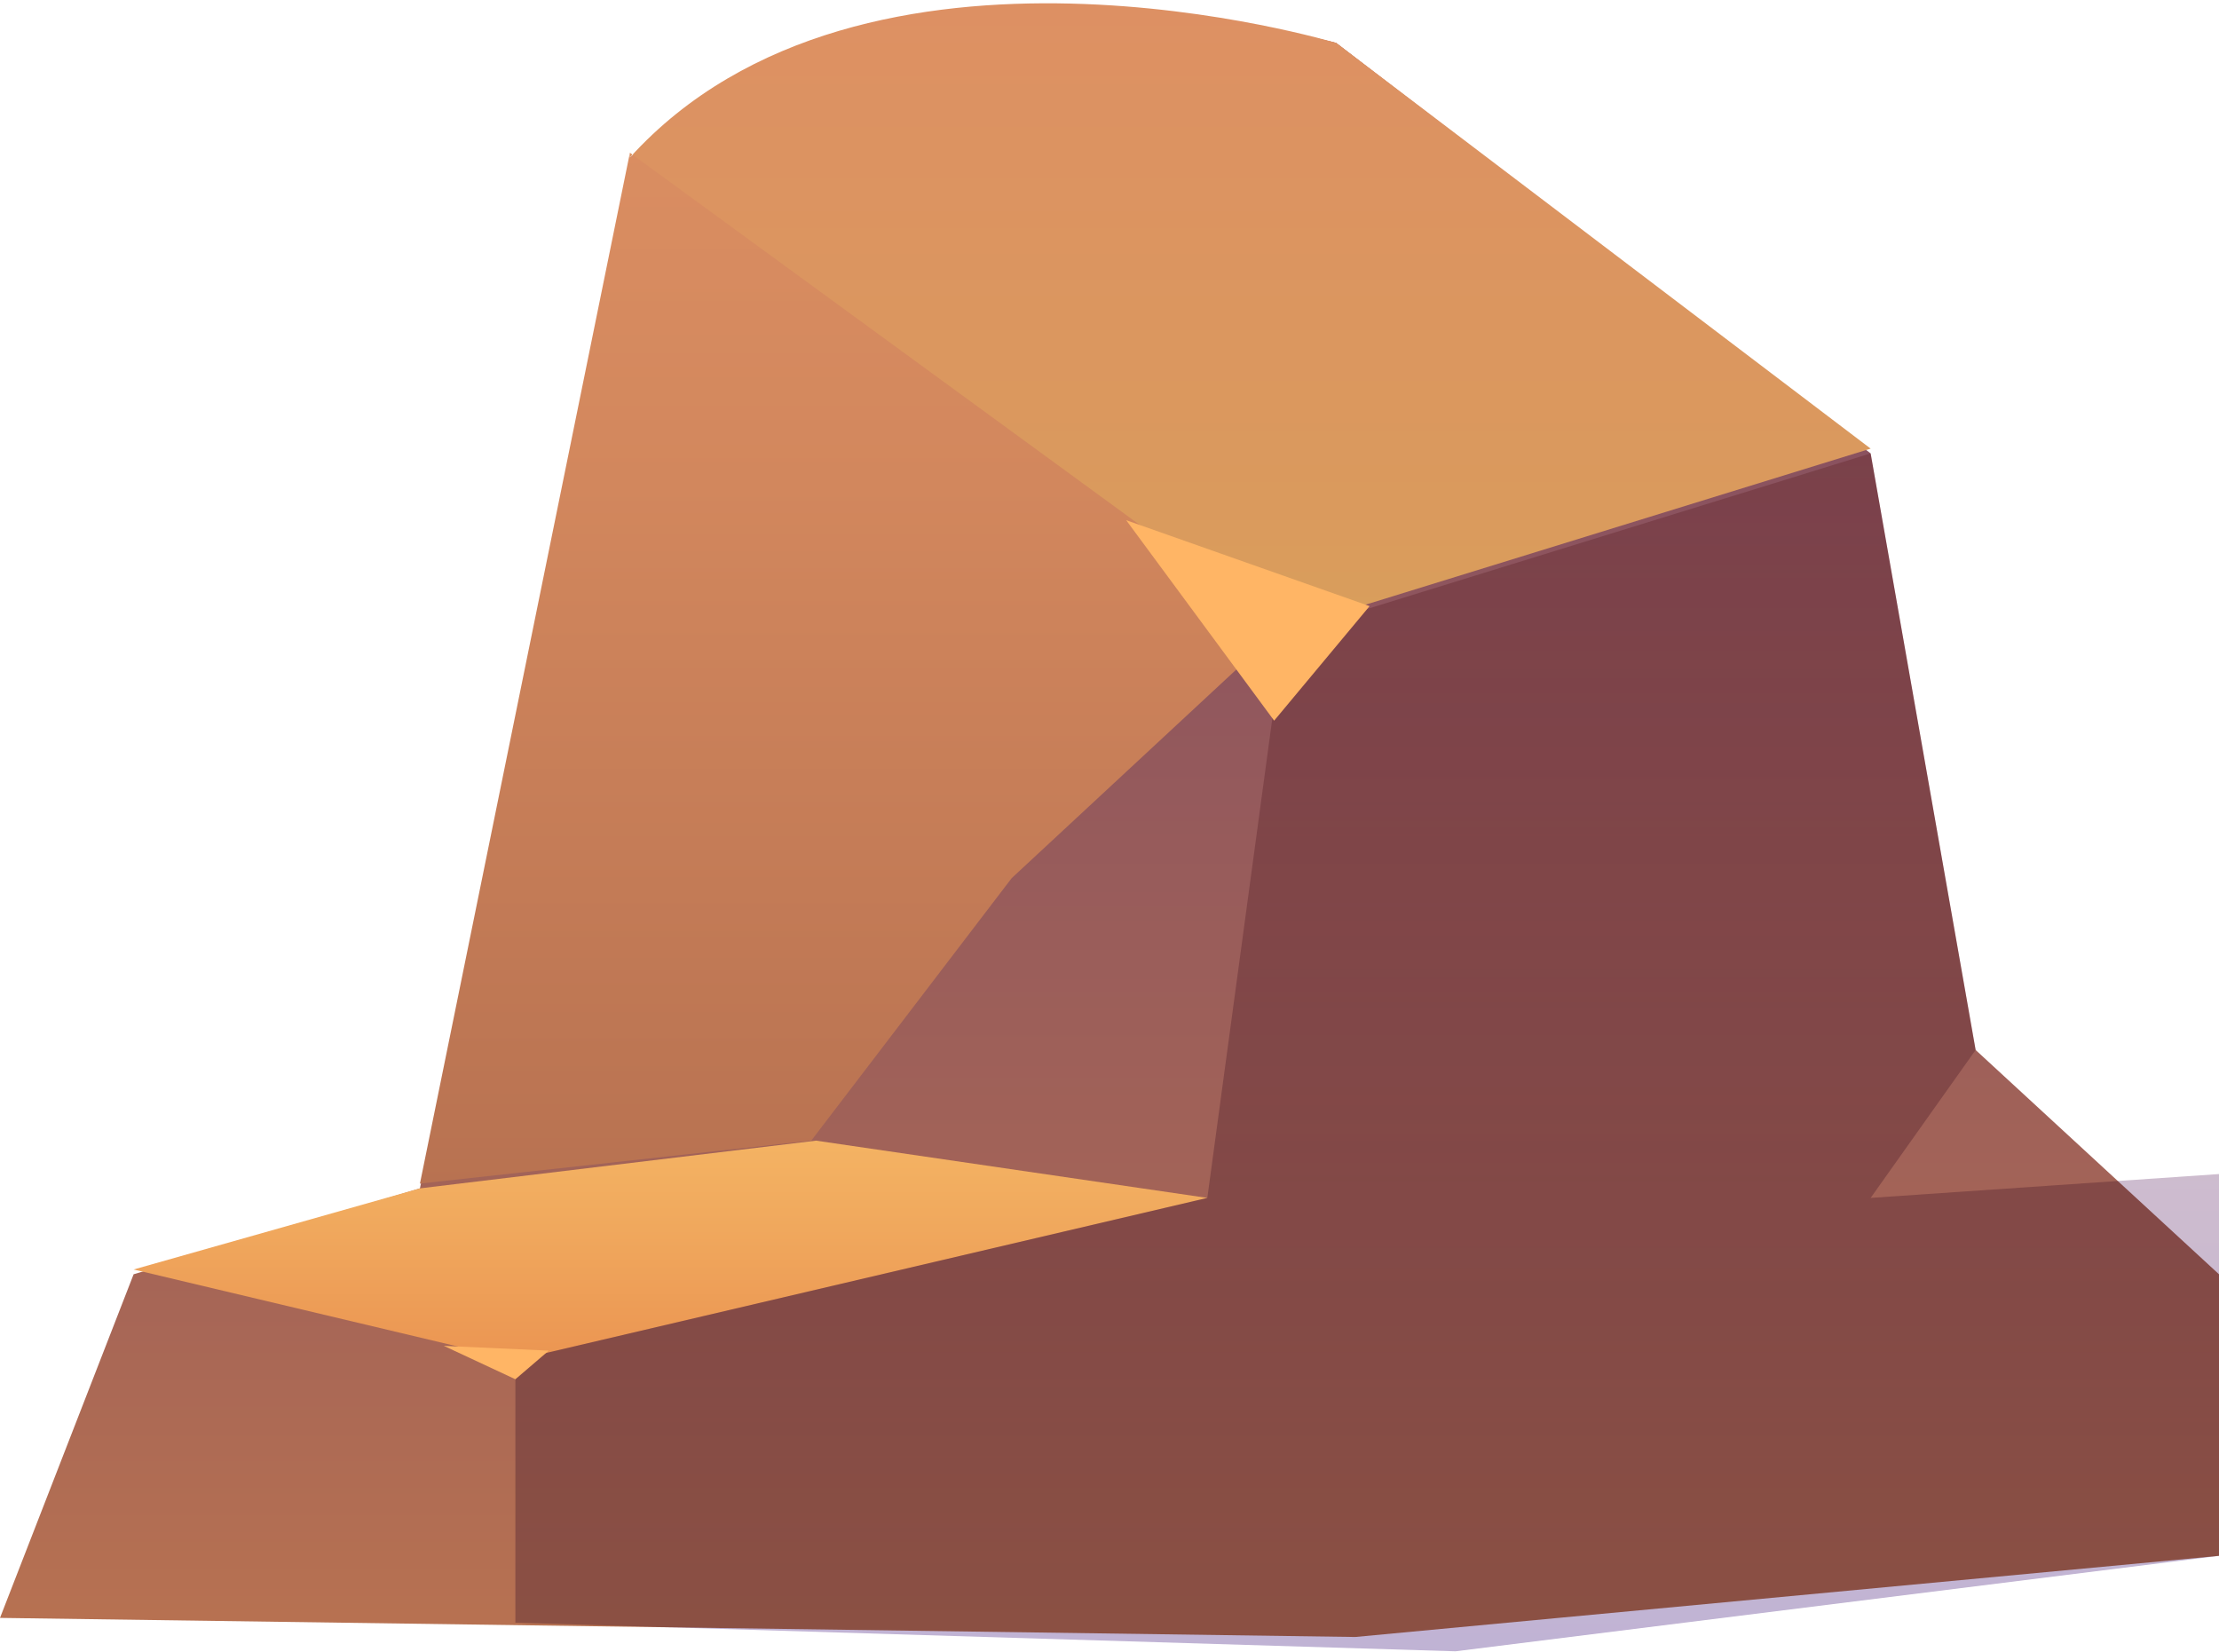
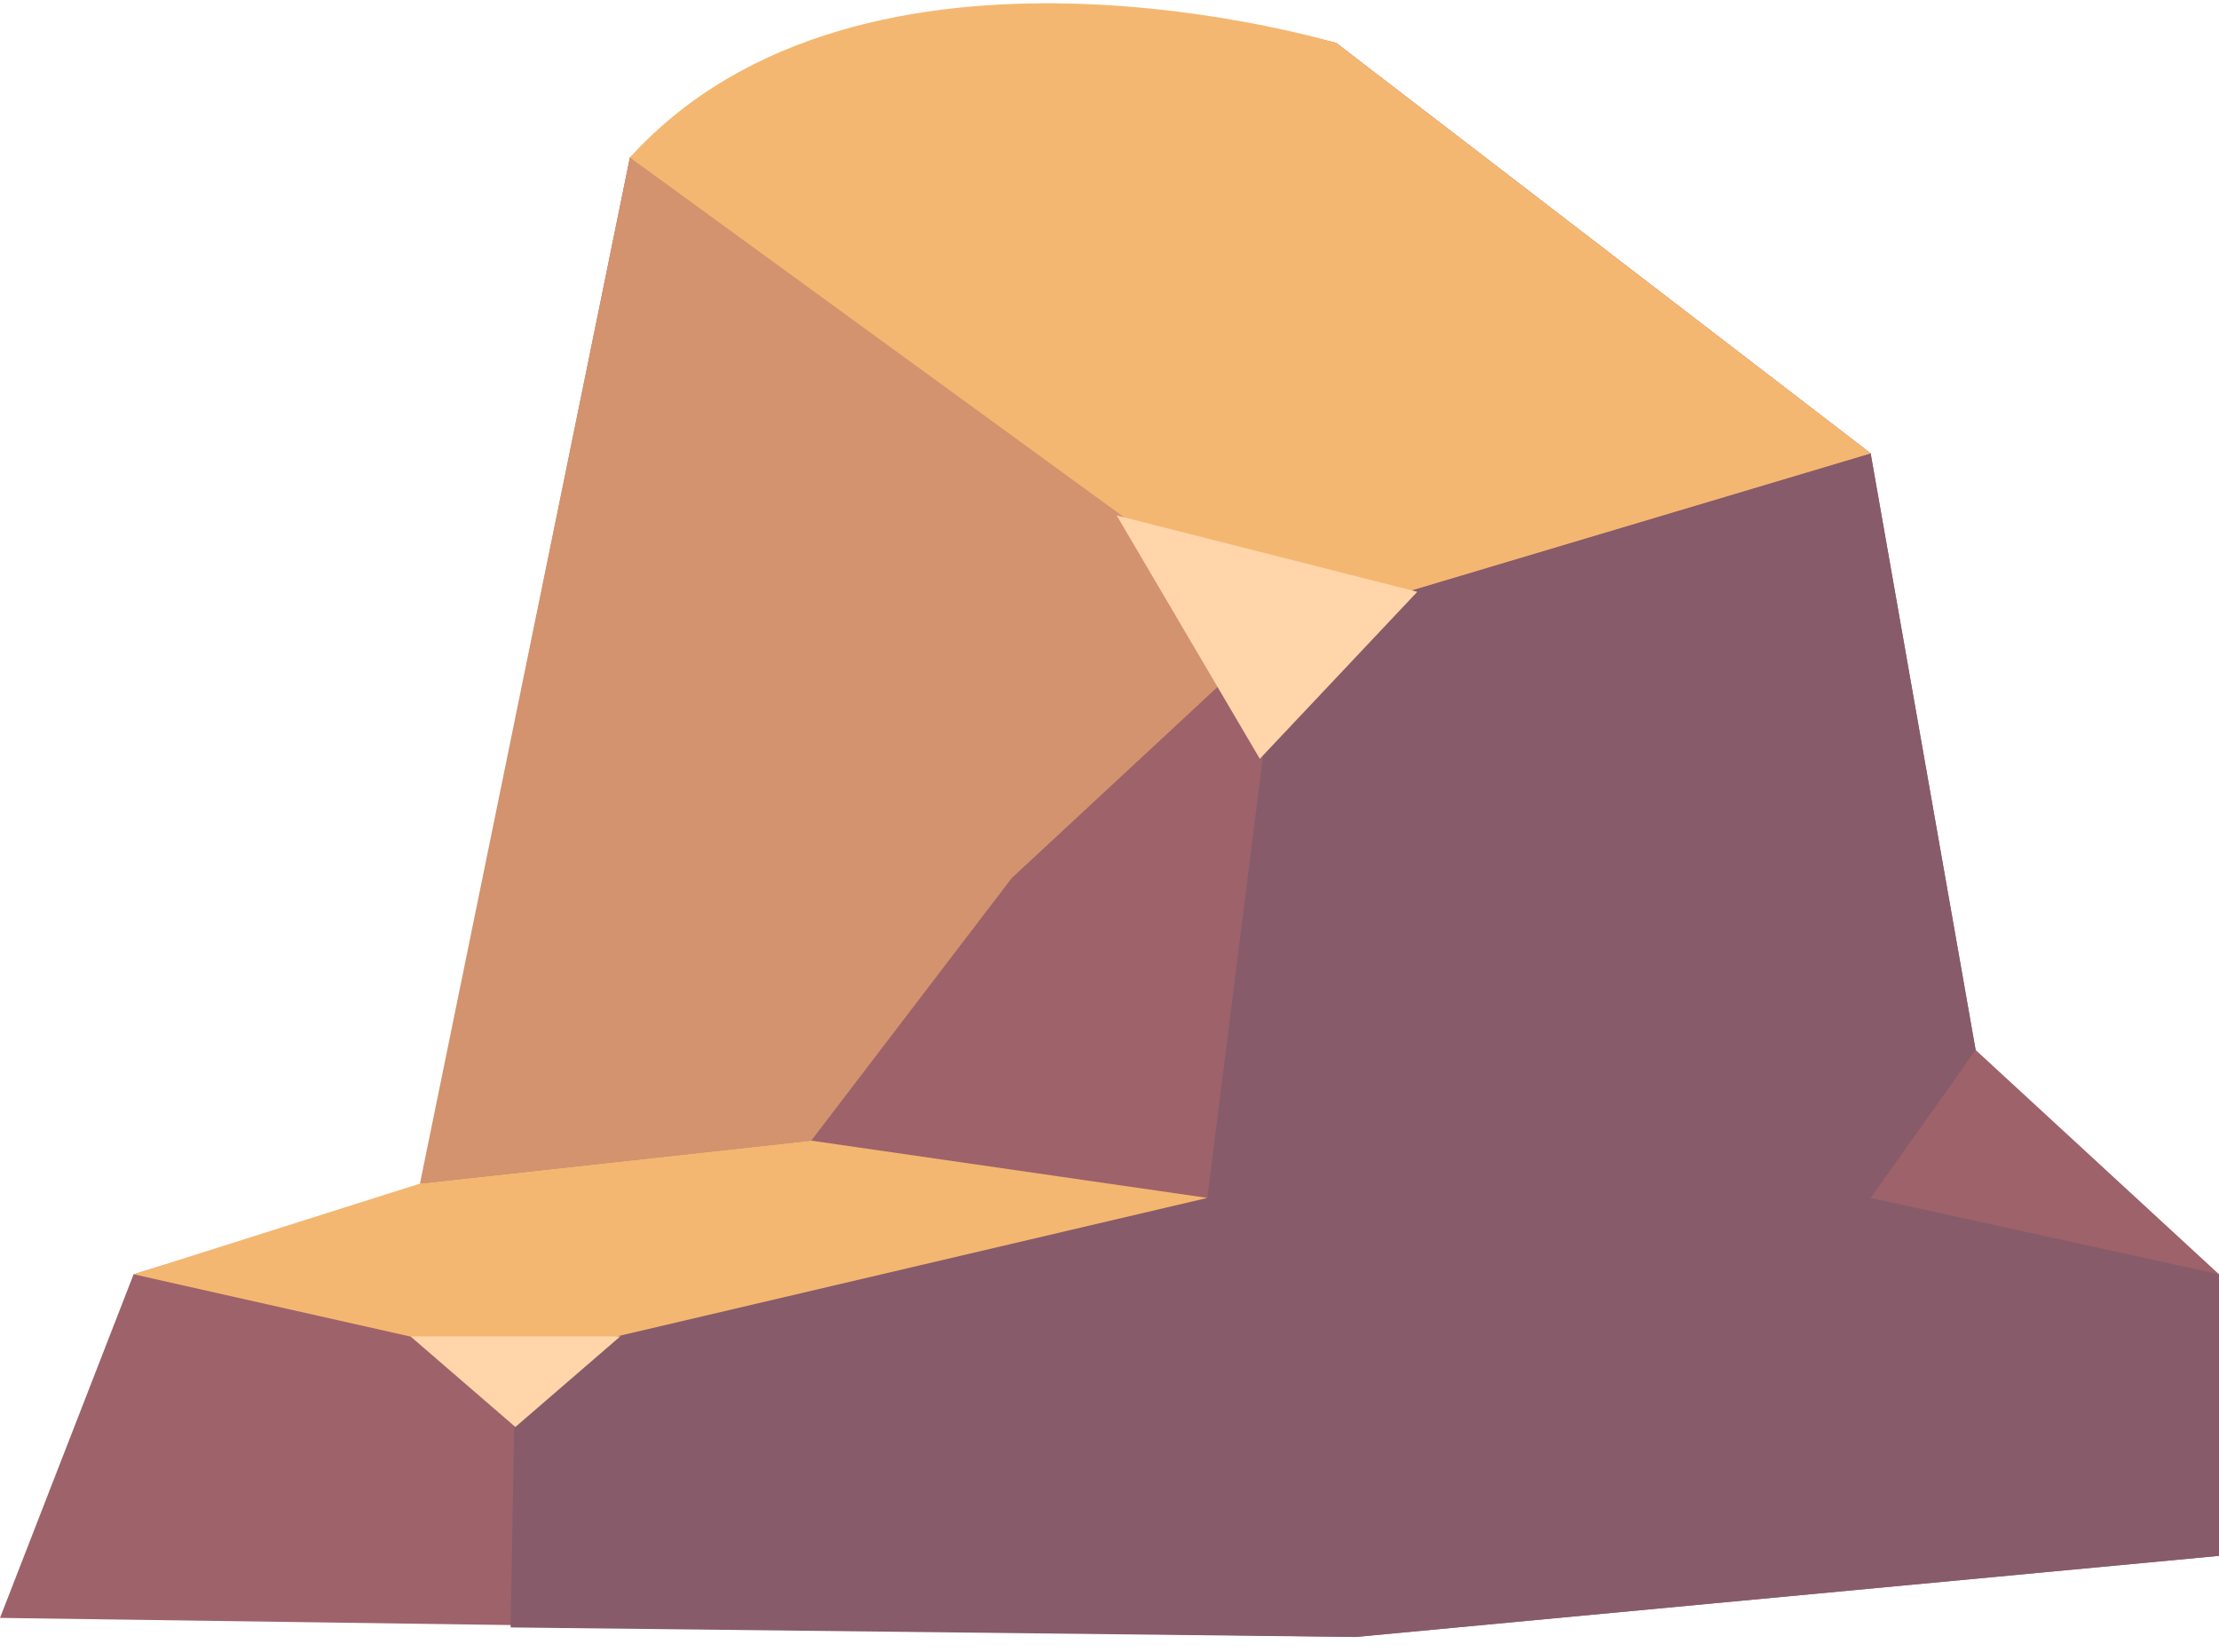
<svg xmlns="http://www.w3.org/2000/svg" version="1.1" viewBox="0 0 46.5 34.6">
  <defs>
    <style>
-       .rock-top {
-         fill: url(#rock03-top-gradient);
+       .cls-1 {
+         fill: #875b6a;
+         isolation: isolate;
      }
-       .rock-back {
-         fill: url(#rock03-back-gradient);
+ 
+       .cls-2 {
+         fill: #ffd5a9;
      }
-       .rock-side {
-         fill: url(#rock03-side-gradient);
+ 
+       .cls-3 {
+         fill: #d3936e;
      }
-       .rock-face {
-         fill: url(#rock03-face-gradient);
+ 
+       .cls-4 {
+         fill: #f4b771;
      }
-       .rock-edge {
-         fill: #ffb565;
-       }
-       .rock-shade {
-         fill: url(#rock03-shade-gradient);
-         mix-blend-mode: multiply;
+ 
+       .cls-5 {
+         fill: #9e626a;
      }
    </style>
-     <linearGradient id="rock03-back-gradient" x1="23.3" y1="34.3" x2="23.3" y2=".3" gradientUnits="userSpaceOnUse">
-       <stop offset="0" stop-color="#b87251" />
-       <stop offset=".2" stop-color="#a76656" />
-       <stop offset=".7" stop-color="#8b535f" />
-       <stop offset="1" stop-color="#814c63" />
-     </linearGradient>
-     <linearGradient id="rock03-side-gradient" x1="24" y1="24.9" x2="24" y2=".3" gradientUnits="userSpaceOnUse">
-       <stop offset="0" stop-color="#b87251" />
-       <stop offset=".6" stop-color="#d2875d" />
-       <stop offset="1" stop-color="#dd9063" />
-     </linearGradient>
-     <linearGradient id="rock03-top-gradient" x1="14.1" y1="28.5" x2="14.1" y2="23.9" gradientUnits="userSpaceOnUse">
-       <stop offset="0" stop-color="#eb9552" />
-       <stop offset=".6" stop-color="#f0a85d" />
-       <stop offset="1" stop-color="#f4b363" />
-     </linearGradient>
-     <linearGradient id="rock03-shade-gradient" x1="28.7" y1="34.6" x2="28.7" y2="9.5" gradientUnits="userSpaceOnUse">
-       <stop offset="0" stop-color="#c0b3d4" />
-       <stop offset=".5" stop-color="#d1becd" />
-       <stop offset="1" stop-color="#e3cac7" />
-     </linearGradient>
-     <linearGradient id="rock03-face-gradient" x1="26.2" y1="13.3" x2="26.2" y2="0" gradientUnits="userSpaceOnUse">
-       <stop offset="0" stop-color="#d99f5b" />
-       <stop offset=".2" stop-color="#da9a5d" />
-       <stop offset="1" stop-color="#dd9063" />
-     </linearGradient>
  </defs>
-   <path class="rock-back" d="M46.5,32.6v-5.9l-5.1-4.7-2.2-12.5L28,.9s-8.4-2.3-14.8,2.4l-4.4,21.6-6,1.8-2.8,7.2,28.4.4,18.1-1.7Z" />
-   <path class="rock-side" d="M13.2,3.2l-4.4,21.6,8.2-.9,4.2-5.5,5.6-5.2,12.3-3.8L28,.9s-8.8-2.4-14.8,2.4Z" />
-   <polygon class="rock-top" points="2.8 26.6 10.8 28.5 25.3 25.1 17.1 23.9 8.8 24.9 2.8 26.6" />
-   <polygon class="rock-shade" points="26.9 13.3 25.3 25.1 10.8 28.5 10.8 34 30.5 34.6 46.5 32.6 46.5 24.6 39.2 25.1 41.4 22 39.2 9.5 26.9 13.3" />
-   <path class="rock-face" d="M13.2,3.2l13.7,10,12.3-3.8L28,.9s-9.9-3-14.8,2.4Z" />
-   <polygon class="rock-edge" points="23.6 10.9 28.7 12.7 26.7 15.1 23.6 10.9" />
-   <polygon class="rock-edge" points="9.3 28.2 11.5 28.3 10.8 28.9 9.3 28.2" />
+   <g>
+     <g id="Calque_1">
+       <path id="back" class="cls-5" d="M46.5,32.6v-5.9l-5.1-4.7-2.2-12.5L28,.9s-8.4-2.3-14.8,2.4l-4.4,21.6-6,1.8L0,33.9l28.4.4s18.1-1.7,18.1-1.7Z" />
+       <path id="angle" class="cls-3" d="M8.8,24.8l8.2-.9,4.2-5.5,5.6-5.2,12.4-3.7L28,.9s-8.8-2.4-14.8,2.4l-4.4,21.5Z" />
+       <polygon id="shadow" class="cls-1" points="26.8 13.2 25.3 25.1 10.8 28.5 10.7 34.1 28.4 34.3 46.5 32.6 46.5 26.7 39.2 25.1 41.4 22 39.2 9.5 26.8 13.2" />
+       <path id="top" class="cls-4" d="M2.8,26.7l8,1.8,14.5-3.4-8.3-1.2-8.2.9-6,1.9ZM26.8,13.2l12.4-3.7L28,.9s-9.9-3-14.8,2.4l13.6,9.9Z" />
+       <path id="edge" class="cls-2" d="M23.4,10.8l6.3,1.6-3.3,3.5-3-5.1ZM8.6,28h4.4s-2.2,1.9-2.2,1.9l-2.2-1.9Z" />
+     </g>
+   </g>
</svg>
